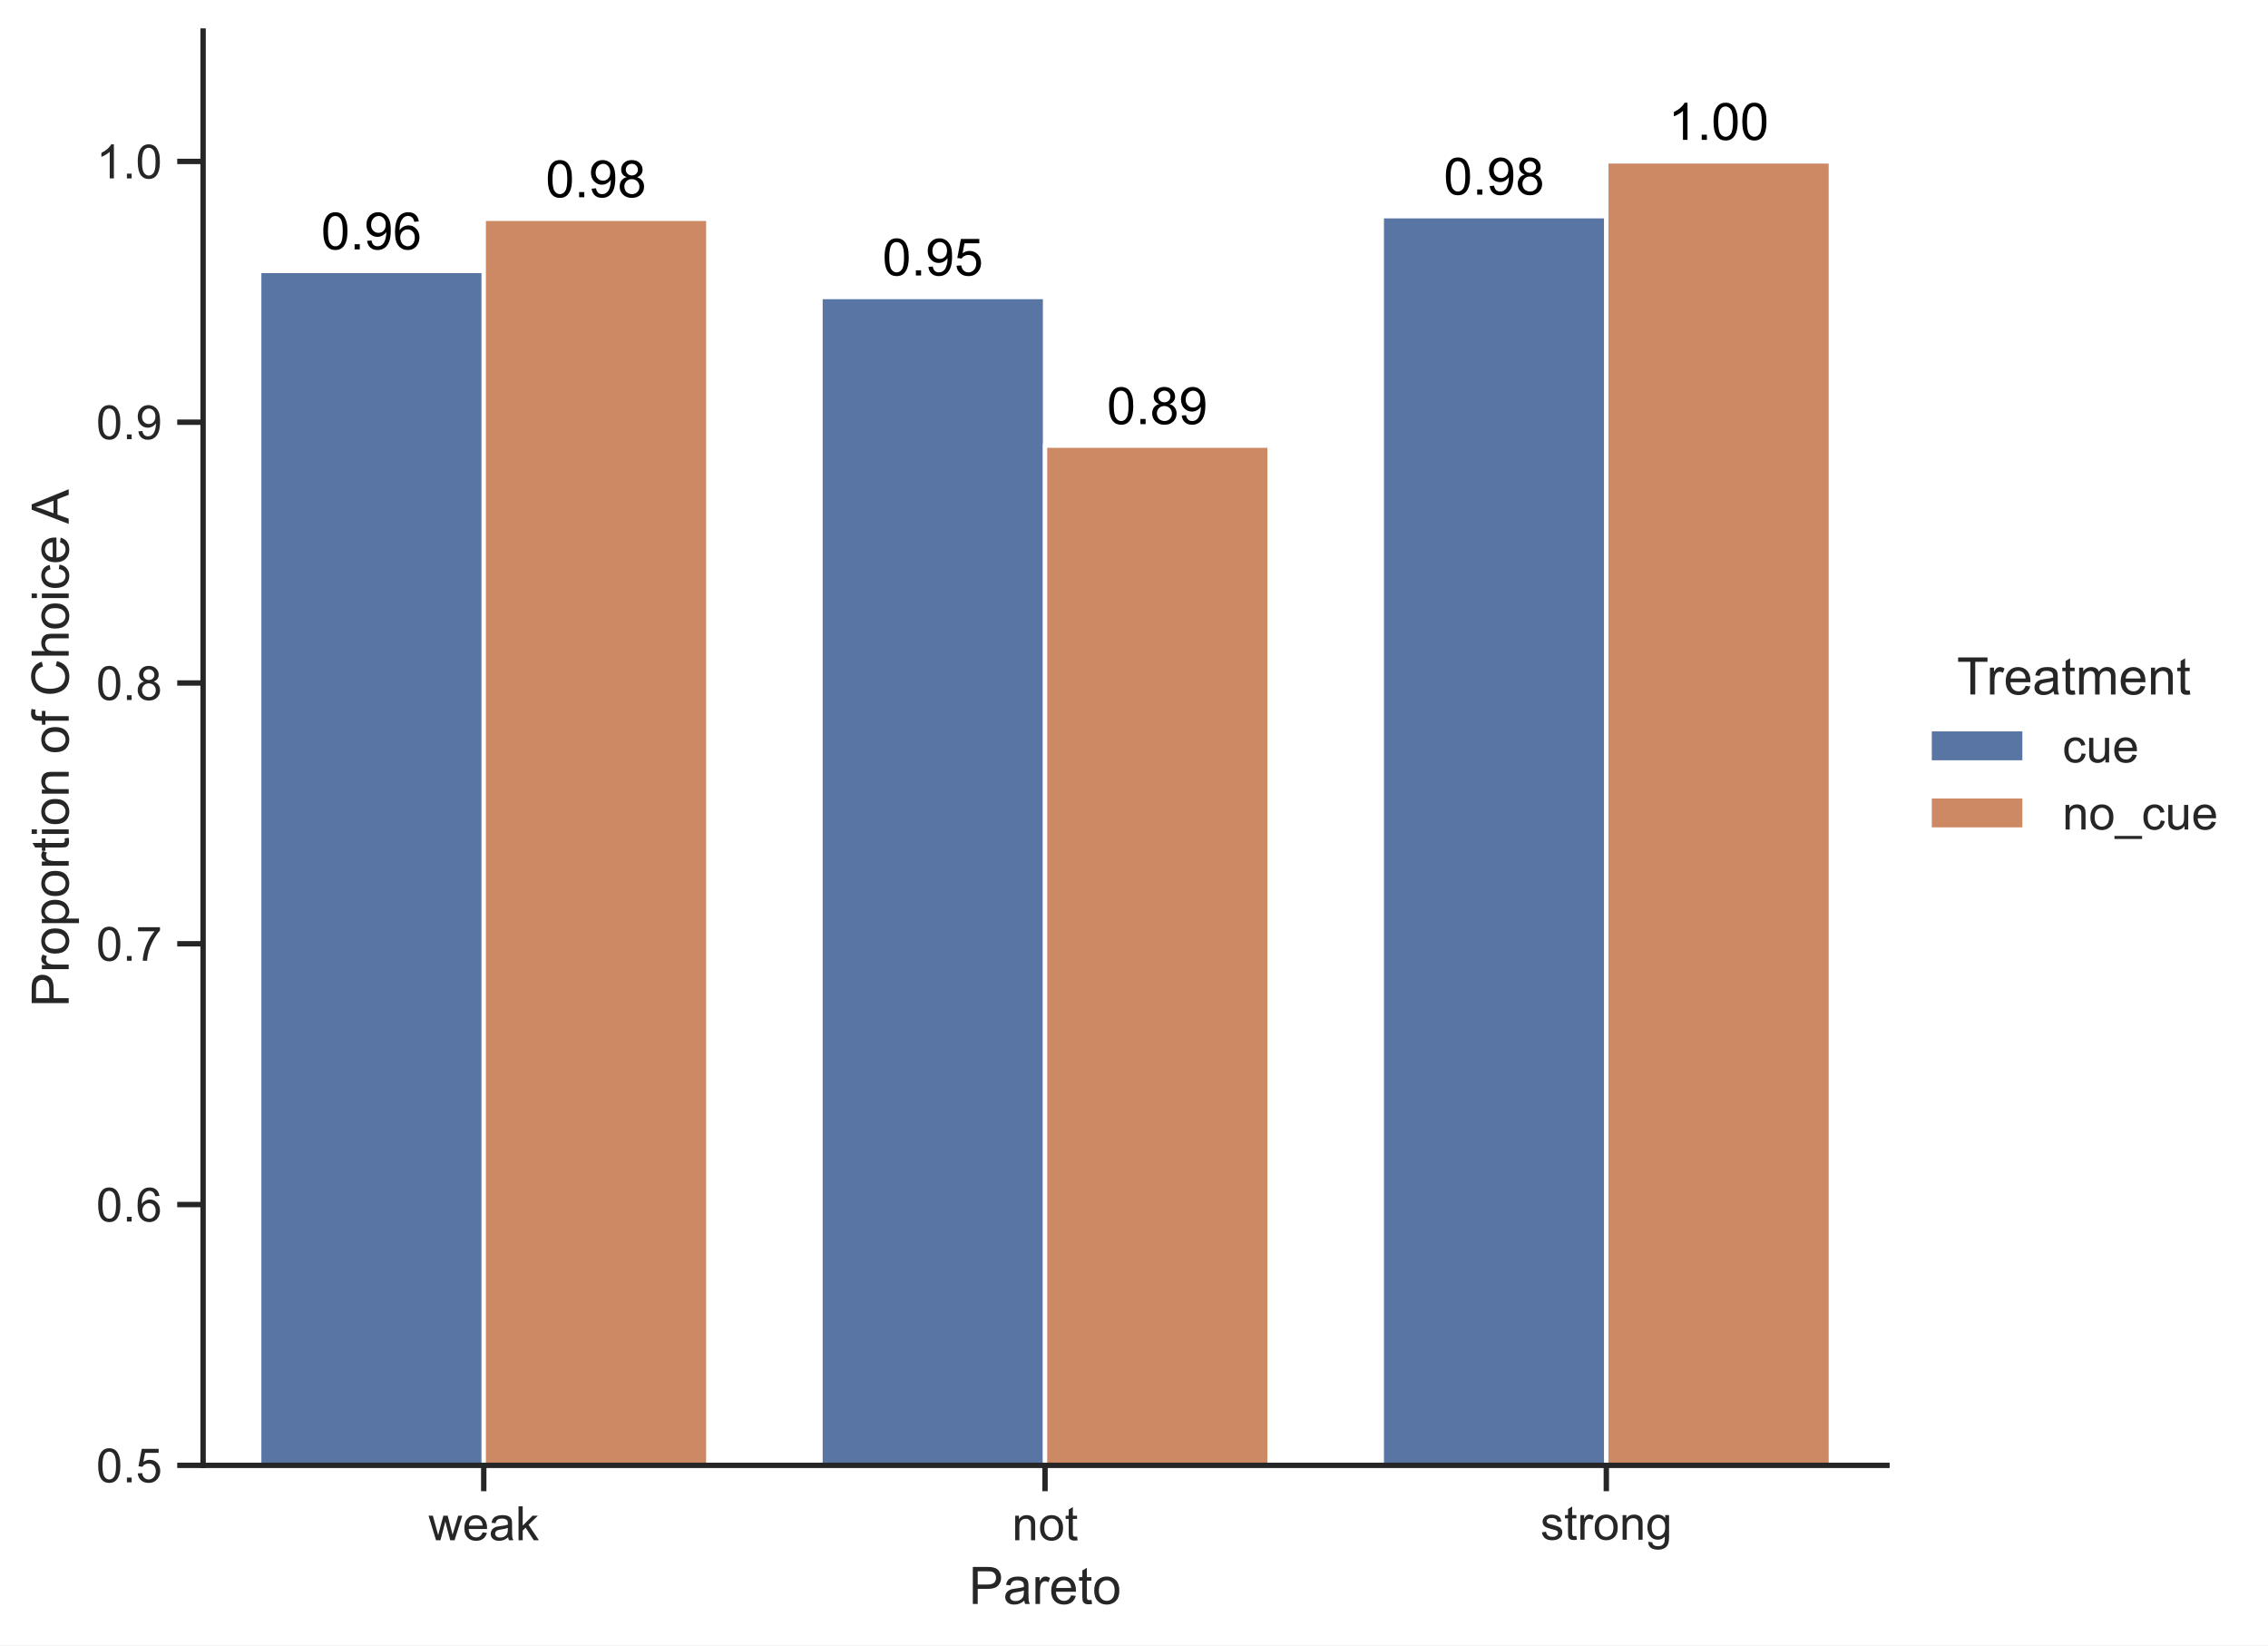
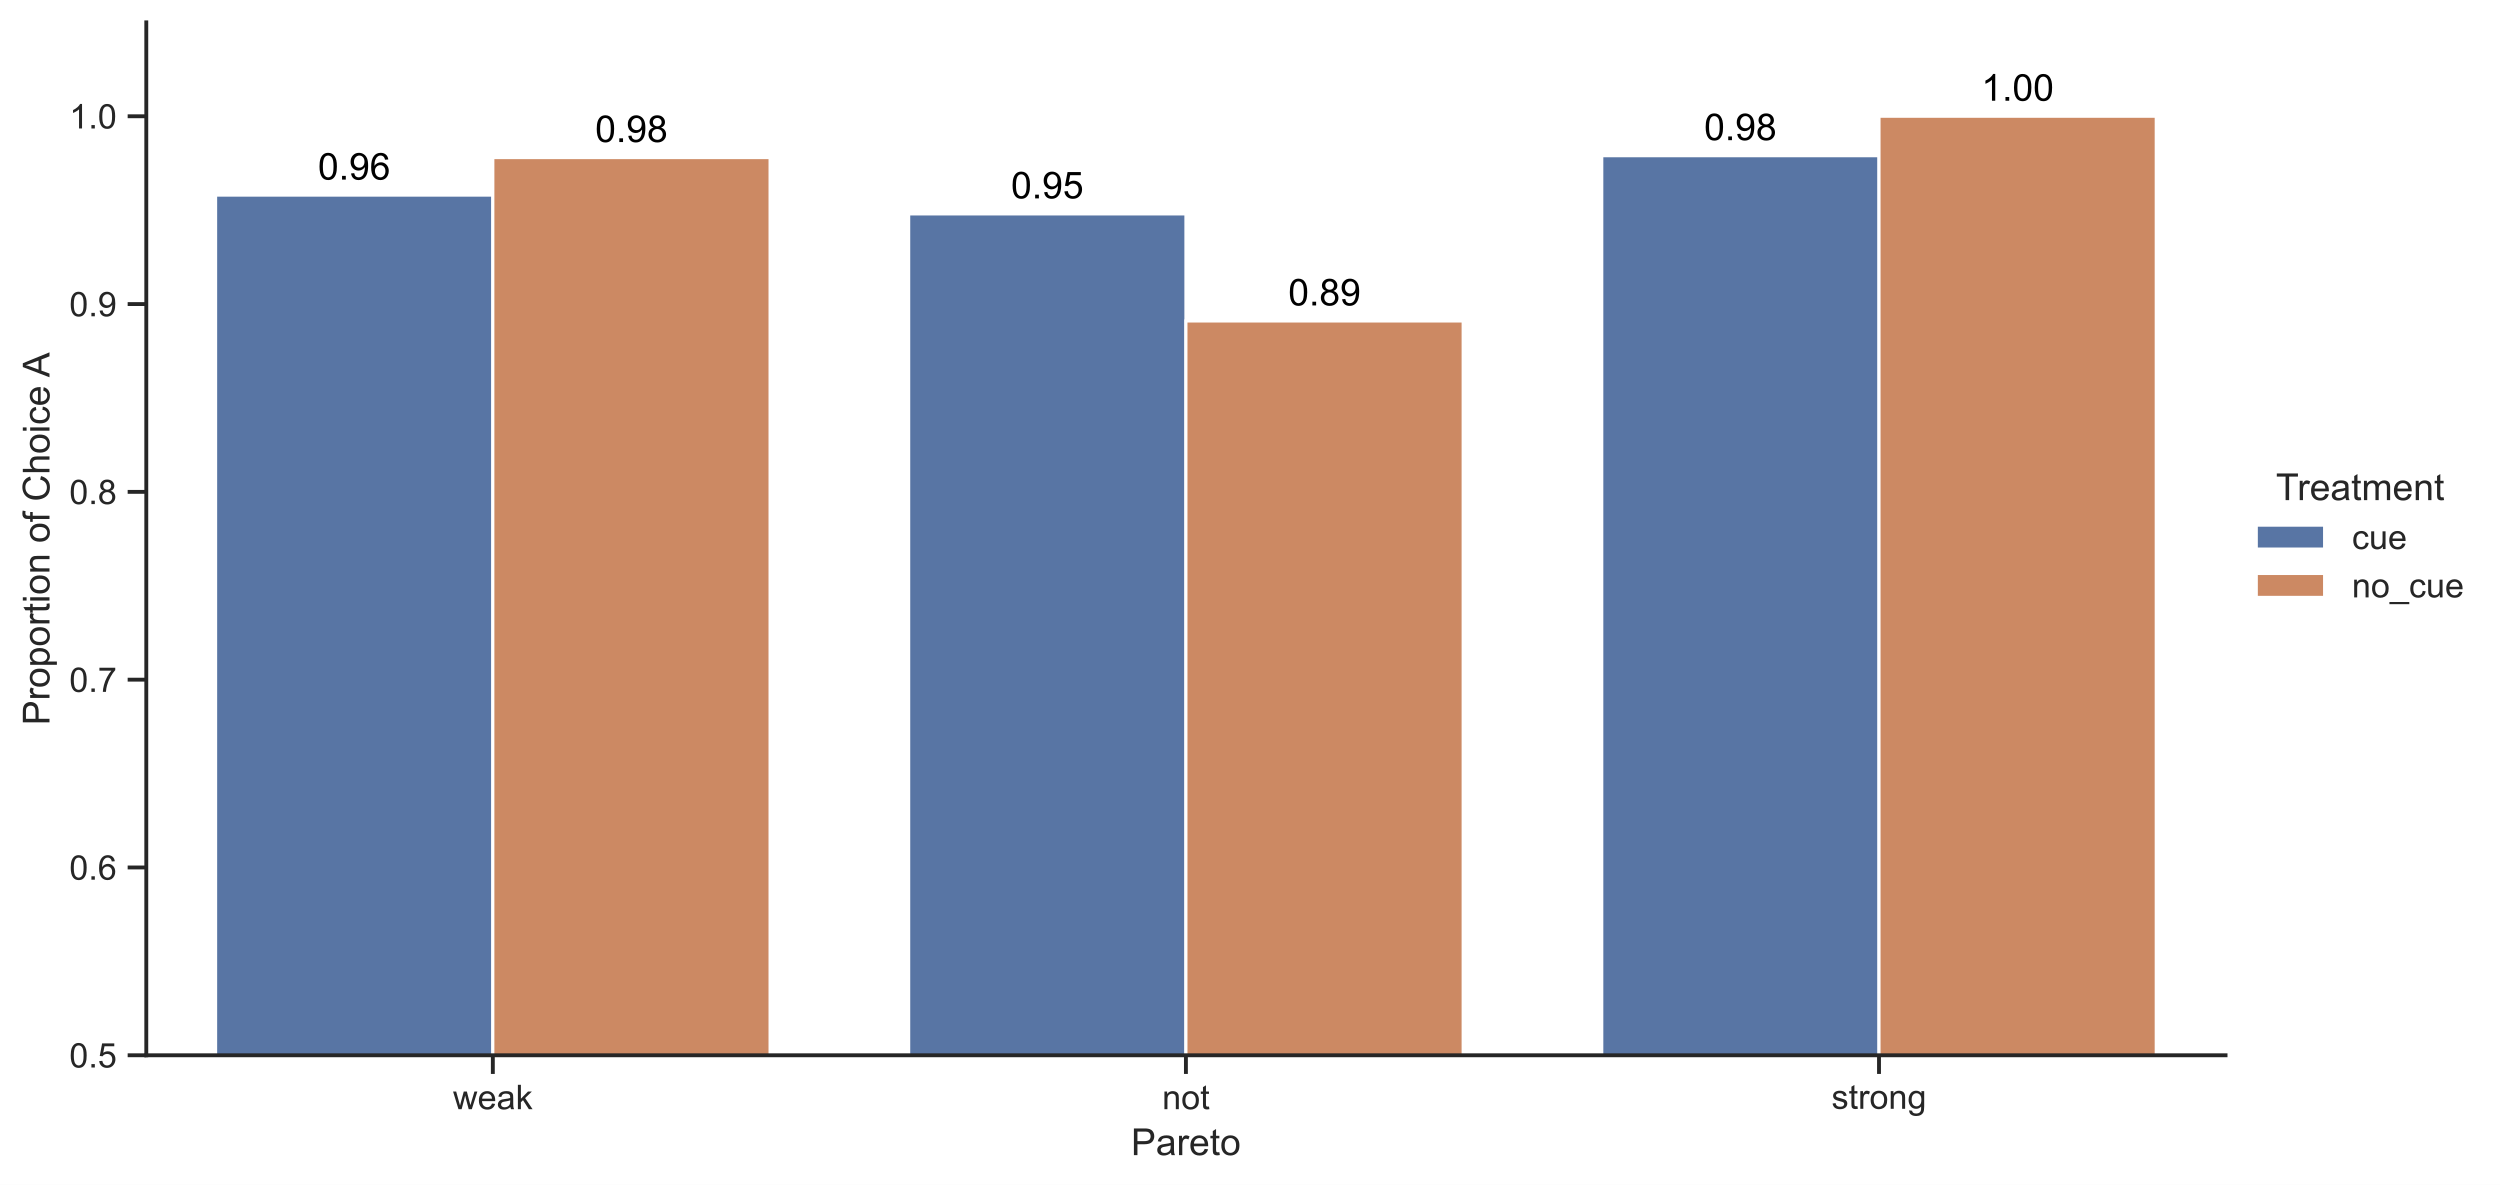
- <svg xmlns="http://www.w3.org/2000/svg" xmlns:xlink="http://www.w3.org/1999/xlink" width="526.096pt" height="381.574pt" viewBox="0 0 526.096 381.574" version="1.1">
+ <svg xmlns="http://www.w3.org/2000/svg" xmlns:xlink="http://www.w3.org/1999/xlink" width="805.096pt" height="381.574pt" viewBox="0 0 805.096 381.574" version="1.1">
  <defs>
    <style type="text/css">*{stroke-linejoin: round; stroke-linecap: butt}</style>
  </defs>
  <g id="figure_1">
    <g id="patch_1">
-       <path d="M 0 381.574  L 526.096 381.574  L 526.096 0  L 0 0  z " style="fill: #ffffff" />
+       <path d="M 0 381.574  L 805.096 381.574  L 805.096 0  L 0 0  z " style="fill: #ffffff" />
    </g>
    <g id="axes_1">
      <g id="patch_2">
-         <path d="M 47.111 339.84  L 437.711 339.84  L 437.711 7.2  L 47.111 7.2  z " style="fill: #ffffff" />
+         <path d="M 47.111 339.84  L 716.711 339.84  L 716.711 7.2  L 47.111 7.2  z " style="fill: #ffffff" />
      </g>
      <g id="matplotlib.axis_1">
        <g id="xtick_1">
          <g id="line2d_1">
            <defs>
-               <path id="m6419633133" d="M 0 0  L 0 6  " style="stroke: #262626; stroke-width: 1.25" />
-             </defs>
-             <g>
-               <use xlink:href="#m6419633133" x="112.211" y="339.84" style="fill: #262626; stroke: #262626; stroke-width: 1.25" />
+               <path id="mfaec4ddefc" d="M 0 0  L 0 6  " style="stroke: #262626; stroke-width: 1.25" />
+             </defs>
+             <g>
+               <use xlink:href="#mfaec4ddefc" x="158.711" y="339.84" style="fill: #262626; stroke: #262626; stroke-width: 1.25" />
            </g>
          </g>
          <g id="text_1">
-             <g style="fill: #262626" transform="translate(99.37156 357.2136) scale(0.11 -0.11)">
+             <g style="fill: #262626" transform="translate(145.8716 357.2136) scale(0.11 -0.11)">
              <defs>
                <path id="ArialMT-77" d="M 1034 0  L 19 3319  L 600 3319  L 1128 1403  L 1325 691  Q 1338 744 1497 1375  L 2025 3319  L 2603 3319  L 3100 1394  L 3266 759  L 3456 1400  L 4025 3319  L 4572 3319  L 3534 0  L 2950 0  L 2422 1988  L 2294 2553  L 1622 0  L 1034 0  z " transform="scale(0.015625)" />
                <path id="ArialMT-65" d="M 2694 1069  L 3275 997  Q 3138 488 2766 206  Q 2394 -75 1816 -75  Q 1088 -75 661 373  Q 234 822 234 1631  Q 234 2469 665 2931  Q 1097 3394 1784 3394  Q 2450 3394 2872 2941  Q 3294 2488 3294 1666  Q 3294 1616 3291 1516  L 816 1516  Q 847 969 1125 678  Q 1403 388 1819 388  Q 2128 388 2347 550  Q 2566 713 2694 1069  z M 847 1978  L 2700 1978  Q 2663 2397 2488 2606  Q 2219 2931 1791 2931  Q 1403 2931 1139 2672  Q 875 2413 847 1978  z " transform="scale(0.015625)" />
                <path id="ArialMT-61" d="M 2588 409  Q 2275 144 1986 34  Q 1697 -75 1366 -75  Q 819 -75 525 192  Q 231 459 231 875  Q 231 1119 342 1320  Q 453 1522 633 1644  Q 813 1766 1038 1828  Q 1203 1872 1538 1913  Q 2219 1994 2541 2106  Q 2544 2222 2544 2253  Q 2544 2597 2384 2738  Q 2169 2928 1744 2928  Q 1347 2928 1158 2789  Q 969 2650 878 2297  L 328 2372  Q 403 2725 575 2942  Q 747 3159 1072 3276  Q 1397 3394 1825 3394  Q 2250 3394 2515 3294  Q 2781 3194 2906 3042  Q 3031 2891 3081 2659  Q 3109 2516 3109 2141  L 3109 1391  Q 3109 606 3145 398  Q 3181 191 3288 0  L 2700 0  Q 2613 175 2588 409  z M 2541 1666  Q 2234 1541 1622 1453  Q 1275 1403 1131 1340  Q 988 1278 909 1158  Q 831 1038 831 891  Q 831 666 1001 516  Q 1172 366 1500 366  Q 1825 366 2078 508  Q 2331 650 2450 897  Q 2541 1088 2541 1459  L 2541 1666  z " transform="scale(0.015625)" />
                <path id="ArialMT-6b" d="M 425 0  L 425 4581  L 988 4581  L 988 1969  L 2319 3319  L 3047 3319  L 1778 2088  L 3175 0  L 2481 0  L 1384 1697  L 988 1316  L 988 0  L 425 0  z " transform="scale(0.015625)" />
              </defs>
              <use xlink:href="#ArialMT-77" />
              <use xlink:href="#ArialMT-65" x="72.217" />
              <use xlink:href="#ArialMT-61" x="127.832" />
              <use xlink:href="#ArialMT-6b" x="183.447" />
            </g>
          </g>
        </g>
        <g id="xtick_2">
          <g id="line2d_2">
            <g>
-               <use xlink:href="#m6419633133" x="242.411" y="339.84" style="fill: #262626; stroke: #262626; stroke-width: 1.25" />
+               <use xlink:href="#mfaec4ddefc" x="381.911" y="339.84" style="fill: #262626; stroke: #262626; stroke-width: 1.25" />
            </g>
          </g>
          <g id="text_2">
-             <g style="fill: #262626" transform="translate(234.7656 357.2136) scale(0.11 -0.11)">
+             <g style="fill: #262626" transform="translate(374.2656 357.2136) scale(0.11 -0.11)">
              <defs>
                <path id="ArialMT-6e" d="M 422 0  L 422 3319  L 928 3319  L 928 2847  Q 1294 3394 1984 3394  Q 2284 3394 2536 3286  Q 2788 3178 2913 3003  Q 3038 2828 3088 2588  Q 3119 2431 3119 2041  L 3119 0  L 2556 0  L 2556 2019  Q 2556 2363 2490 2533  Q 2425 2703 2258 2804  Q 2091 2906 1866 2906  Q 1506 2906 1245 2678  Q 984 2450 984 1813  L 984 0  L 422 0  z " transform="scale(0.015625)" />
                <path id="ArialMT-6f" d="M 213 1659  Q 213 2581 725 3025  Q 1153 3394 1769 3394  Q 2453 3394 2887 2945  Q 3322 2497 3322 1706  Q 3322 1066 3130 698  Q 2938 331 2570 128  Q 2203 -75 1769 -75  Q 1072 -75 642 372  Q 213 819 213 1659  z M 791 1659  Q 791 1022 1069 705  Q 1347 388 1769 388  Q 2188 388 2466 706  Q 2744 1025 2744 1678  Q 2744 2294 2464 2611  Q 2184 2928 1769 2928  Q 1347 2928 1069 2612  Q 791 2297 791 1659  z " transform="scale(0.015625)" />
                <path id="ArialMT-74" d="M 1650 503  L 1731 6  Q 1494 -44 1306 -44  Q 1000 -44 831 53  Q 663 150 594 308  Q 525 466 525 972  L 525 2881  L 113 2881  L 113 3319  L 525 3319  L 525 4141  L 1084 4478  L 1084 3319  L 1650 3319  L 1650 2881  L 1084 2881  L 1084 941  Q 1084 700 1114 631  Q 1144 563 1211 522  Q 1278 481 1403 481  Q 1497 481 1650 503  z " transform="scale(0.015625)" />
              </defs>
              <use xlink:href="#ArialMT-6e" />
              <use xlink:href="#ArialMT-6f" x="55.615" />
              <use xlink:href="#ArialMT-74" x="111.23" />
            </g>
          </g>
        </g>
        <g id="xtick_3">
          <g id="line2d_3">
            <g>
-               <use xlink:href="#m6419633133" x="372.611" y="339.84" style="fill: #262626; stroke: #262626; stroke-width: 1.25" />
+               <use xlink:href="#mfaec4ddefc" x="605.111" y="339.84" style="fill: #262626; stroke: #262626; stroke-width: 1.25" />
            </g>
          </g>
          <g id="text_3">
-             <g style="fill: #262626" transform="translate(357.3258 357.0847) scale(0.11 -0.11)">
+             <g style="fill: #262626" transform="translate(589.8258 357.0847) scale(0.11 -0.11)">
              <defs>
                <path id="ArialMT-73" d="M 197 991  L 753 1078  Q 800 744 1014 566  Q 1228 388 1613 388  Q 2000 388 2187 545  Q 2375 703 2375 916  Q 2375 1106 2209 1216  Q 2094 1291 1634 1406  Q 1016 1563 777 1677  Q 538 1791 414 1992  Q 291 2194 291 2438  Q 291 2659 392 2848  Q 494 3038 669 3163  Q 800 3259 1026 3326  Q 1253 3394 1513 3394  Q 1903 3394 2198 3281  Q 2494 3169 2634 2976  Q 2775 2784 2828 2463  L 2278 2388  Q 2241 2644 2061 2787  Q 1881 2931 1553 2931  Q 1166 2931 1000 2803  Q 834 2675 834 2503  Q 834 2394 903 2306  Q 972 2216 1119 2156  Q 1203 2125 1616 2013  Q 2213 1853 2448 1751  Q 2684 1650 2818 1456  Q 2953 1263 2953 975  Q 2953 694 2789 445  Q 2625 197 2315 61  Q 2006 -75 1616 -75  Q 969 -75 630 194  Q 291 463 197 991  z " transform="scale(0.015625)" />
                <path id="ArialMT-72" d="M 416 0  L 416 3319  L 922 3319  L 922 2816  Q 1116 3169 1280 3281  Q 1444 3394 1641 3394  Q 1925 3394 2219 3213  L 2025 2691  Q 1819 2813 1613 2813  Q 1428 2813 1281 2702  Q 1134 2591 1072 2394  Q 978 2094 978 1738  L 978 0  L 416 0  z " transform="scale(0.015625)" />
                <path id="ArialMT-67" d="M 319 -275  L 866 -356  Q 900 -609 1056 -725  Q 1266 -881 1628 -881  Q 2019 -881 2231 -725  Q 2444 -569 2519 -288  Q 2563 -116 2559 434  Q 2191 0 1641 0  Q 956 0 581 494  Q 206 988 206 1678  Q 206 2153 378 2554  Q 550 2956 876 3175  Q 1203 3394 1644 3394  Q 2231 3394 2613 2919  L 2613 3319  L 3131 3319  L 3131 450  Q 3131 -325 2973 -648  Q 2816 -972 2473 -1159  Q 2131 -1347 1631 -1347  Q 1038 -1347 672 -1080  Q 306 -813 319 -275  z M 784 1719  Q 784 1066 1043 766  Q 1303 466 1694 466  Q 2081 466 2343 764  Q 2606 1063 2606 1700  Q 2606 2309 2336 2618  Q 2066 2928 1684 2928  Q 1309 2928 1046 2623  Q 784 2319 784 1719  z " transform="scale(0.015625)" />
              </defs>
              <use xlink:href="#ArialMT-73" />
              <use xlink:href="#ArialMT-74" x="50" />
              <use xlink:href="#ArialMT-72" x="77.783" />
              <use xlink:href="#ArialMT-6f" x="111.084" />
              <use xlink:href="#ArialMT-6e" x="166.699" />
              <use xlink:href="#ArialMT-67" x="222.314" />
            </g>
          </g>
        </g>
        <g id="text_4">
-           <g style="fill: #262626" transform="translate(224.7341 371.9892) scale(0.12 -0.12)">
+           <g style="fill: #262626" transform="translate(364.2341 371.9892) scale(0.12 -0.12)">
            <defs>
              <path id="ArialMT-50" d="M 494 0  L 494 4581  L 2222 4581  Q 2678 4581 2919 4538  Q 3256 4481 3484 4323  Q 3713 4166 3852 3881  Q 3991 3597 3991 3256  Q 3991 2672 3619 2267  Q 3247 1863 2275 1863  L 1100 1863  L 1100 0  L 494 0  z M 1100 2403  L 2284 2403  Q 2872 2403 3119 2622  Q 3366 2841 3366 3238  Q 3366 3525 3220 3729  Q 3075 3934 2838 4000  Q 2684 4041 2272 4041  L 1100 4041  L 1100 2403  z " transform="scale(0.015625)" />
            </defs>
            <use xlink:href="#ArialMT-50" />
            <use xlink:href="#ArialMT-61" x="66.699" />
            <use xlink:href="#ArialMT-72" x="122.314" />
            <use xlink:href="#ArialMT-65" x="155.615" />
            <use xlink:href="#ArialMT-74" x="211.23" />
            <use xlink:href="#ArialMT-6f" x="239.014" />
          </g>
        </g>
      </g>
      <g id="matplotlib.axis_2">
        <g id="ytick_1">
          <g id="line2d_4">
            <defs>
-               <path id="m1173fd0717" d="M 0 0  L -6 0  " style="stroke: #262626; stroke-width: 1.25" />
-             </defs>
-             <g>
-               <use xlink:href="#m1173fd0717" x="47.111" y="339.84" style="fill: #262626; stroke: #262626; stroke-width: 1.25" />
+               <path id="ma290498562" d="M 0 0  L -6 0  " style="stroke: #262626; stroke-width: 1.25" />
+             </defs>
+             <g>
+               <use xlink:href="#ma290498562" x="47.111" y="339.84" style="fill: #262626; stroke: #262626; stroke-width: 1.25" />
            </g>
          </g>
          <g id="text_5">
            <g style="fill: #262626" transform="translate(22.32062 343.7768) scale(0.11 -0.11)">
              <defs>
                <path id="ArialMT-30" d="M 266 2259  Q 266 3072 433 3567  Q 600 4063 929 4331  Q 1259 4600 1759 4600  Q 2128 4600 2406 4451  Q 2684 4303 2865 4023  Q 3047 3744 3150 3342  Q 3253 2941 3253 2259  Q 3253 1453 3087 958  Q 2922 463 2592 192  Q 2263 -78 1759 -78  Q 1097 -78 719 397  Q 266 969 266 2259  z M 844 2259  Q 844 1131 1108 757  Q 1372 384 1759 384  Q 2147 384 2411 759  Q 2675 1134 2675 2259  Q 2675 3391 2411 3762  Q 2147 4134 1753 4134  Q 1366 4134 1134 3806  Q 844 3388 844 2259  z " transform="scale(0.015625)" />
                <path id="ArialMT-2e" d="M 581 0  L 581 641  L 1222 641  L 1222 0  L 581 0  z " transform="scale(0.015625)" />
                <path id="ArialMT-35" d="M 266 1200  L 856 1250  Q 922 819 1161 601  Q 1400 384 1738 384  Q 2144 384 2425 690  Q 2706 997 2706 1503  Q 2706 1984 2436 2262  Q 2166 2541 1728 2541  Q 1456 2541 1237 2417  Q 1019 2294 894 2097  L 366 2166  L 809 4519  L 3088 4519  L 3088 3981  L 1259 3981  L 1013 2750  Q 1425 3038 1878 3038  Q 2478 3038 2890 2622  Q 3303 2206 3303 1553  Q 3303 931 2941 478  Q 2500 -78 1738 -78  Q 1113 -78 717 272  Q 322 622 266 1200  z " transform="scale(0.015625)" />
              </defs>
              <use xlink:href="#ArialMT-30" />
              <use xlink:href="#ArialMT-2e" x="55.615" />
              <use xlink:href="#ArialMT-35" x="83.398" />
            </g>
          </g>
        </g>
        <g id="ytick_2">
          <g id="line2d_5">
            <g>
-               <use xlink:href="#m1173fd0717" x="47.111" y="279.36" style="fill: #262626; stroke: #262626; stroke-width: 1.25" />
+               <use xlink:href="#ma290498562" x="47.111" y="279.36" style="fill: #262626; stroke: #262626; stroke-width: 1.25" />
            </g>
          </g>
          <g id="text_6">
            <g style="fill: #262626" transform="translate(22.32062 283.2968) scale(0.11 -0.11)">
              <defs>
                <path id="ArialMT-36" d="M 3184 3459  L 2625 3416  Q 2550 3747 2413 3897  Q 2184 4138 1850 4138  Q 1581 4138 1378 3988  Q 1113 3794 959 3422  Q 806 3050 800 2363  Q 1003 2672 1297 2822  Q 1591 2972 1913 2972  Q 2475 2972 2870 2558  Q 3266 2144 3266 1488  Q 3266 1056 3080 686  Q 2894 316 2569 119  Q 2244 -78 1831 -78  Q 1128 -78 684 439  Q 241 956 241 2144  Q 241 3472 731 4075  Q 1159 4600 1884 4600  Q 2425 4600 2770 4297  Q 3116 3994 3184 3459  z M 888 1484  Q 888 1194 1011 928  Q 1134 663 1356 523  Q 1578 384 1822 384  Q 2178 384 2434 671  Q 2691 959 2691 1453  Q 2691 1928 2437 2201  Q 2184 2475 1800 2475  Q 1419 2475 1153 2201  Q 888 1928 888 1484  z " transform="scale(0.015625)" />
              </defs>
              <use xlink:href="#ArialMT-30" />
              <use xlink:href="#ArialMT-2e" x="55.615" />
              <use xlink:href="#ArialMT-36" x="83.398" />
            </g>
          </g>
        </g>
        <g id="ytick_3">
          <g id="line2d_6">
            <g>
-               <use xlink:href="#m1173fd0717" x="47.111" y="218.88" style="fill: #262626; stroke: #262626; stroke-width: 1.25" />
+               <use xlink:href="#ma290498562" x="47.111" y="218.88" style="fill: #262626; stroke: #262626; stroke-width: 1.25" />
            </g>
          </g>
          <g id="text_7">
            <g style="fill: #262626" transform="translate(22.32062 222.8168) scale(0.11 -0.11)">
              <defs>
                <path id="ArialMT-37" d="M 303 3981  L 303 4522  L 3269 4522  L 3269 4084  Q 2831 3619 2401 2847  Q 1972 2075 1738 1259  Q 1569 684 1522 0  L 944 0  Q 953 541 1156 1306  Q 1359 2072 1739 2783  Q 2119 3494 2547 3981  L 303 3981  z " transform="scale(0.015625)" />
              </defs>
              <use xlink:href="#ArialMT-30" />
              <use xlink:href="#ArialMT-2e" x="55.615" />
              <use xlink:href="#ArialMT-37" x="83.398" />
            </g>
          </g>
        </g>
        <g id="ytick_4">
          <g id="line2d_7">
            <g>
-               <use xlink:href="#m1173fd0717" x="47.111" y="158.4" style="fill: #262626; stroke: #262626; stroke-width: 1.25" />
+               <use xlink:href="#ma290498562" x="47.111" y="158.4" style="fill: #262626; stroke: #262626; stroke-width: 1.25" />
            </g>
          </g>
          <g id="text_8">
            <g style="fill: #262626" transform="translate(22.32062 162.3368) scale(0.11 -0.11)">
              <defs>
                <path id="ArialMT-38" d="M 1131 2484  Q 781 2613 612 2850  Q 444 3088 444 3419  Q 444 3919 803 4259  Q 1163 4600 1759 4600  Q 2359 4600 2725 4251  Q 3091 3903 3091 3403  Q 3091 3084 2923 2848  Q 2756 2613 2416 2484  Q 2838 2347 3058 2040  Q 3278 1734 3278 1309  Q 3278 722 2862 322  Q 2447 -78 1769 -78  Q 1091 -78 675 323  Q 259 725 259 1325  Q 259 1772 486 2073  Q 713 2375 1131 2484  z M 1019 3438  Q 1019 3113 1228 2906  Q 1438 2700 1772 2700  Q 2097 2700 2305 2904  Q 2513 3109 2513 3406  Q 2513 3716 2298 3927  Q 2084 4138 1766 4138  Q 1444 4138 1231 3931  Q 1019 3725 1019 3438  z M 838 1322  Q 838 1081 952 856  Q 1066 631 1291 507  Q 1516 384 1775 384  Q 2178 384 2440 643  Q 2703 903 2703 1303  Q 2703 1709 2433 1975  Q 2163 2241 1756 2241  Q 1359 2241 1098 1978  Q 838 1716 838 1322  z " transform="scale(0.015625)" />
              </defs>
              <use xlink:href="#ArialMT-30" />
              <use xlink:href="#ArialMT-2e" x="55.615" />
              <use xlink:href="#ArialMT-38" x="83.398" />
            </g>
          </g>
        </g>
        <g id="ytick_5">
          <g id="line2d_8">
            <g>
-               <use xlink:href="#m1173fd0717" x="47.111" y="97.92" style="fill: #262626; stroke: #262626; stroke-width: 1.25" />
+               <use xlink:href="#ma290498562" x="47.111" y="97.92" style="fill: #262626; stroke: #262626; stroke-width: 1.25" />
            </g>
          </g>
          <g id="text_9">
            <g style="fill: #262626" transform="translate(22.32062 101.8568) scale(0.11 -0.11)">
              <defs>
                <path id="ArialMT-39" d="M 350 1059  L 891 1109  Q 959 728 1153 556  Q 1347 384 1650 384  Q 1909 384 2104 503  Q 2300 622 2425 820  Q 2550 1019 2634 1356  Q 2719 1694 2719 2044  Q 2719 2081 2716 2156  Q 2547 1888 2255 1720  Q 1963 1553 1622 1553  Q 1053 1553 659 1965  Q 266 2378 266 3053  Q 266 3750 677 4175  Q 1088 4600 1706 4600  Q 2153 4600 2523 4359  Q 2894 4119 3086 3673  Q 3278 3228 3278 2384  Q 3278 1506 3087 986  Q 2897 466 2520 194  Q 2144 -78 1638 -78  Q 1100 -78 759 220  Q 419 519 350 1059  z M 2653 3081  Q 2653 3566 2395 3850  Q 2138 4134 1775 4134  Q 1400 4134 1122 3828  Q 844 3522 844 3034  Q 844 2597 1108 2323  Q 1372 2050 1759 2050  Q 2150 2050 2401 2323  Q 2653 2597 2653 3081  z " transform="scale(0.015625)" />
              </defs>
              <use xlink:href="#ArialMT-30" />
              <use xlink:href="#ArialMT-2e" x="55.615" />
              <use xlink:href="#ArialMT-39" x="83.398" />
            </g>
          </g>
        </g>
        <g id="ytick_6">
          <g id="line2d_9">
            <g>
-               <use xlink:href="#m1173fd0717" x="47.111" y="37.44" style="fill: #262626; stroke: #262626; stroke-width: 1.25" />
+               <use xlink:href="#ma290498562" x="47.111" y="37.44" style="fill: #262626; stroke: #262626; stroke-width: 1.25" />
            </g>
          </g>
          <g id="text_10">
            <g style="fill: #262626" transform="translate(22.32062 41.3768) scale(0.11 -0.11)">
              <defs>
                <path id="ArialMT-31" d="M 2384 0  L 1822 0  L 1822 3584  Q 1619 3391 1289 3197  Q 959 3003 697 2906  L 697 3450  Q 1169 3672 1522 3987  Q 1875 4303 2022 4600  L 2384 4600  L 2384 0  z " transform="scale(0.015625)" />
              </defs>
              <use xlink:href="#ArialMT-31" />
              <use xlink:href="#ArialMT-2e" x="55.615" />
              <use xlink:href="#ArialMT-30" x="83.398" />
            </g>
          </g>
        </g>
        <g id="text_11">
          <g style="fill: #262626" transform="translate(15.93562 233.5528) rotate(-90) scale(0.12 -0.12)">
            <defs>
              <path id="ArialMT-70" d="M 422 -1272  L 422 3319  L 934 3319  L 934 2888  Q 1116 3141 1344 3267  Q 1572 3394 1897 3394  Q 2322 3394 2647 3175  Q 2972 2956 3137 2557  Q 3303 2159 3303 1684  Q 3303 1175 3120 767  Q 2938 359 2589 142  Q 2241 -75 1856 -75  Q 1575 -75 1351 44  Q 1128 163 984 344  L 984 -1272  L 422 -1272  z M 931 1641  Q 931 1000 1190 694  Q 1450 388 1819 388  Q 2194 388 2461 705  Q 2728 1022 2728 1688  Q 2728 2322 2467 2637  Q 2206 2953 1844 2953  Q 1484 2953 1207 2617  Q 931 2281 931 1641  z " transform="scale(0.015625)" />
              <path id="ArialMT-69" d="M 425 3934  L 425 4581  L 988 4581  L 988 3934  L 425 3934  z M 425 0  L 425 3319  L 988 3319  L 988 0  L 425 0  z " transform="scale(0.015625)" />
              <path id="ArialMT-20" transform="scale(0.015625)" />
              <path id="ArialMT-66" d="M 556 0  L 556 2881  L 59 2881  L 59 3319  L 556 3319  L 556 3672  Q 556 4006 616 4169  Q 697 4388 901 4523  Q 1106 4659 1475 4659  Q 1713 4659 2000 4603  L 1916 4113  Q 1741 4144 1584 4144  Q 1328 4144 1222 4034  Q 1116 3925 1116 3625  L 1116 3319  L 1763 3319  L 1763 2881  L 1116 2881  L 1116 0  L 556 0  z " transform="scale(0.015625)" />
              <path id="ArialMT-43" d="M 3763 1606  L 4369 1453  Q 4178 706 3683 314  Q 3188 -78 2472 -78  Q 1731 -78 1267 223  Q 803 525 561 1097  Q 319 1669 319 2325  Q 319 3041 592 3573  Q 866 4106 1370 4382  Q 1875 4659 2481 4659  Q 3169 4659 3637 4309  Q 4106 3959 4291 3325  L 3694 3184  Q 3534 3684 3231 3912  Q 2928 4141 2469 4141  Q 1941 4141 1586 3887  Q 1231 3634 1087 3207  Q 944 2781 944 2328  Q 944 1744 1114 1308  Q 1284 872 1643 656  Q 2003 441 2422 441  Q 2931 441 3284 734  Q 3638 1028 3763 1606  z " transform="scale(0.015625)" />
              <path id="ArialMT-68" d="M 422 0  L 422 4581  L 984 4581  L 984 2938  Q 1378 3394 1978 3394  Q 2347 3394 2619 3248  Q 2891 3103 3008 2847  Q 3125 2591 3125 2103  L 3125 0  L 2563 0  L 2563 2103  Q 2563 2525 2380 2717  Q 2197 2909 1863 2909  Q 1613 2909 1392 2779  Q 1172 2650 1078 2428  Q 984 2206 984 1816  L 984 0  L 422 0  z " transform="scale(0.015625)" />
              <path id="ArialMT-63" d="M 2588 1216  L 3141 1144  Q 3050 572 2676 248  Q 2303 -75 1759 -75  Q 1078 -75 664 370  Q 250 816 250 1647  Q 250 2184 428 2587  Q 606 2991 970 3192  Q 1334 3394 1763 3394  Q 2303 3394 2647 3120  Q 2991 2847 3088 2344  L 2541 2259  Q 2463 2594 2264 2762  Q 2066 2931 1784 2931  Q 1359 2931 1093 2626  Q 828 2322 828 1663  Q 828 994 1084 691  Q 1341 388 1753 388  Q 2084 388 2306 591  Q 2528 794 2588 1216  z " transform="scale(0.015625)" />
              <path id="ArialMT-41" d="M -9 0  L 1750 4581  L 2403 4581  L 4278 0  L 3588 0  L 3053 1388  L 1138 1388  L 634 0  L -9 0  z M 1313 1881  L 2866 1881  L 2388 3150  Q 2169 3728 2063 4100  Q 1975 3659 1816 3225  L 1313 1881  z " transform="scale(0.015625)" />
            </defs>
            <use xlink:href="#ArialMT-50" />
            <use xlink:href="#ArialMT-72" x="66.699" />
            <use xlink:href="#ArialMT-6f" x="100" />
            <use xlink:href="#ArialMT-70" x="155.615" />
            <use xlink:href="#ArialMT-6f" x="211.23" />
            <use xlink:href="#ArialMT-72" x="266.846" />
            <use xlink:href="#ArialMT-74" x="300.146" />
            <use xlink:href="#ArialMT-69" x="327.93" />
            <use xlink:href="#ArialMT-6f" x="350.146" />
            <use xlink:href="#ArialMT-6e" x="405.762" />
            <use xlink:href="#ArialMT-20" x="461.377" />
            <use xlink:href="#ArialMT-6f" x="489.16" />
            <use xlink:href="#ArialMT-66" x="544.775" />
            <use xlink:href="#ArialMT-20" x="572.559" />
            <use xlink:href="#ArialMT-43" x="600.342" />
            <use xlink:href="#ArialMT-68" x="672.559" />
            <use xlink:href="#ArialMT-6f" x="728.174" />
            <use xlink:href="#ArialMT-69" x="783.789" />
            <use xlink:href="#ArialMT-63" x="806.006" />
            <use xlink:href="#ArialMT-65" x="856.006" />
            <use xlink:href="#ArialMT-20" x="911.621" />
            <use xlink:href="#ArialMT-41" x="933.904" />
          </g>
        </g>
      </g>
      <g id="patch_3">
-         <path d="M 60.131 642.24  L 112.211 642.24  L 112.211 62.842  L 60.131 62.842  z " clip-path="url(#p5f2f7f16f7)" style="fill: #5875a4; stroke: #ffffff; stroke-linejoin: miter" />
+         <path d="M 69.431 642.24  L 158.711 642.24  L 158.711 62.842  L 69.431 62.842  z " clip-path="url(#p7705de0287)" style="fill: #5875a4; stroke: #ffffff; stroke-linejoin: miter" />
      </g>
      <g id="patch_4">
-         <path d="M 190.331 642.24  L 242.411 642.24  L 242.411 68.89  L 190.331 68.89  z " clip-path="url(#p5f2f7f16f7)" style="fill: #5875a4; stroke: #ffffff; stroke-linejoin: miter" />
+         <path d="M 292.631 642.24  L 381.911 642.24  L 381.911 68.89  L 292.631 68.89  z " clip-path="url(#p7705de0287)" style="fill: #5875a4; stroke: #ffffff; stroke-linejoin: miter" />
      </g>
      <g id="patch_5">
-         <path d="M 320.531 642.24  L 372.611 642.24  L 372.611 50.141  L 320.531 50.141  z " clip-path="url(#p5f2f7f16f7)" style="fill: #5875a4; stroke: #ffffff; stroke-linejoin: miter" />
+         <path d="M 515.831 642.24  L 605.111 642.24  L 605.111 50.141  L 515.831 50.141  z " clip-path="url(#p7705de0287)" style="fill: #5875a4; stroke: #ffffff; stroke-linejoin: miter" />
      </g>
      <g id="patch_6">
-         <path d="M 112.211 642.24  L 164.291 642.24  L 164.291 50.746  L 112.211 50.746  z " clip-path="url(#p5f2f7f16f7)" style="fill: #cc8963; stroke: #ffffff; stroke-linejoin: miter" />
+         <path d="M 158.711 642.24  L 247.991 642.24  L 247.991 50.746  L 158.711 50.746  z " clip-path="url(#p7705de0287)" style="fill: #cc8963; stroke: #ffffff; stroke-linejoin: miter" />
      </g>
      <g id="patch_7">
-         <path d="M 242.411 642.24  L 294.491 642.24  L 294.491 103.363  L 242.411 103.363  z " clip-path="url(#p5f2f7f16f7)" style="fill: #cc8963; stroke: #ffffff; stroke-linejoin: miter" />
+         <path d="M 381.911 642.24  L 471.191 642.24  L 471.191 103.363  L 381.911 103.363  z " clip-path="url(#p7705de0287)" style="fill: #cc8963; stroke: #ffffff; stroke-linejoin: miter" />
      </g>
      <g id="patch_8">
-         <path d="M 372.611 642.24  L 424.691 642.24  L 424.691 37.44  L 372.611 37.44  z " clip-path="url(#p5f2f7f16f7)" style="fill: #cc8963; stroke: #ffffff; stroke-linejoin: miter" />
+         <path d="M 605.111 642.24  L 694.391 642.24  L 694.391 37.44  L 605.111 37.44  z " clip-path="url(#p7705de0287)" style="fill: #cc8963; stroke: #ffffff; stroke-linejoin: miter" />
      </g>
      <g id="line2d_10">
-         <path clip-path="url(#p5f2f7f16f7)" style="fill: none; stroke: #424242; stroke-width: 2.7; stroke-linecap: round" />
+         <path clip-path="url(#p7705de0287)" style="fill: none; stroke: #424242; stroke-width: 2.7; stroke-linecap: round" />
      </g>
      <g id="line2d_11">
-         <path clip-path="url(#p5f2f7f16f7)" style="fill: none; stroke: #424242; stroke-width: 2.7; stroke-linecap: round" />
+         <path clip-path="url(#p7705de0287)" style="fill: none; stroke: #424242; stroke-width: 2.7; stroke-linecap: round" />
      </g>
      <g id="line2d_12">
-         <path clip-path="url(#p5f2f7f16f7)" style="fill: none; stroke: #424242; stroke-width: 2.7; stroke-linecap: round" />
+         <path clip-path="url(#p7705de0287)" style="fill: none; stroke: #424242; stroke-width: 2.7; stroke-linecap: round" />
      </g>
      <g id="line2d_13">
-         <path clip-path="url(#p5f2f7f16f7)" style="fill: none; stroke: #424242; stroke-width: 2.7; stroke-linecap: round" />
+         <path clip-path="url(#p7705de0287)" style="fill: none; stroke: #424242; stroke-width: 2.7; stroke-linecap: round" />
      </g>
      <g id="line2d_14">
-         <path clip-path="url(#p5f2f7f16f7)" style="fill: none; stroke: #424242; stroke-width: 2.7; stroke-linecap: round" />
+         <path clip-path="url(#p7705de0287)" style="fill: none; stroke: #424242; stroke-width: 2.7; stroke-linecap: round" />
      </g>
      <g id="line2d_15">
-         <path clip-path="url(#p5f2f7f16f7)" style="fill: none; stroke: #424242; stroke-width: 2.7; stroke-linecap: round" />
+         <path clip-path="url(#p7705de0287)" style="fill: none; stroke: #424242; stroke-width: 2.7; stroke-linecap: round" />
      </g>
      <g id="patch_9">
        <path d="M 47.111 339.84  L 47.111 7.2  " style="fill: none; stroke: #262626; stroke-width: 1.25; stroke-linejoin: miter; stroke-linecap: square" />
      </g>
      <g id="patch_10">
-         <path d="M 47.111 339.84  L 437.711 339.84  " style="fill: none; stroke: #262626; stroke-width: 1.25; stroke-linejoin: miter; stroke-linecap: square" />
+         <path d="M 47.111 339.84  L 716.711 339.84  " style="fill: none; stroke: #262626; stroke-width: 1.25; stroke-linejoin: miter; stroke-linecap: square" />
      </g>
      <g id="text_12">
-         <g transform="translate(74.49406 57.8416) scale(0.12 -0.12)">
+         <g transform="translate(102.3941 57.8416) scale(0.12 -0.12)">
          <use xlink:href="#ArialMT-30" />
          <use xlink:href="#ArialMT-2e" x="55.615" />
          <use xlink:href="#ArialMT-39" x="83.398" />
          <use xlink:href="#ArialMT-36" x="139.014" />
        </g>
      </g>
      <g id="text_13">
-         <g transform="translate(204.6941 63.8896) scale(0.12 -0.12)">
+         <g transform="translate(325.5941 63.8896) scale(0.12 -0.12)">
          <use xlink:href="#ArialMT-30" />
          <use xlink:href="#ArialMT-2e" x="55.615" />
          <use xlink:href="#ArialMT-39" x="83.398" />
          <use xlink:href="#ArialMT-35" x="139.014" />
        </g>
      </g>
      <g id="text_14">
-         <g transform="translate(334.8941 45.1408) scale(0.12 -0.12)">
+         <g transform="translate(548.7941 45.1408) scale(0.12 -0.12)">
          <use xlink:href="#ArialMT-30" />
          <use xlink:href="#ArialMT-2e" x="55.615" />
          <use xlink:href="#ArialMT-39" x="83.398" />
          <use xlink:href="#ArialMT-38" x="139.014" />
        </g>
      </g>
      <g id="text_15">
-         <g transform="translate(126.5741 45.7456) scale(0.12 -0.12)">
+         <g transform="translate(191.6741 45.7456) scale(0.12 -0.12)">
          <use xlink:href="#ArialMT-30" />
          <use xlink:href="#ArialMT-2e" x="55.615" />
          <use xlink:href="#ArialMT-39" x="83.398" />
          <use xlink:href="#ArialMT-38" x="139.014" />
        </g>
      </g>
      <g id="text_16">
-         <g transform="translate(256.7741 98.3632) scale(0.12 -0.12)">
+         <g transform="translate(414.8741 98.3632) scale(0.12 -0.12)">
          <use xlink:href="#ArialMT-30" />
          <use xlink:href="#ArialMT-2e" x="55.615" />
          <use xlink:href="#ArialMT-38" x="83.398" />
          <use xlink:href="#ArialMT-39" x="139.014" />
        </g>
      </g>
      <g id="text_17">
-         <g transform="translate(386.9741 32.44) scale(0.12 -0.12)">
+         <g transform="translate(638.0741 32.44) scale(0.12 -0.12)">
          <use xlink:href="#ArialMT-31" />
          <use xlink:href="#ArialMT-2e" x="55.615" />
          <use xlink:href="#ArialMT-30" x="83.398" />
          <use xlink:href="#ArialMT-30" x="139.014" />
        </g>
      </g>
      <g id="legend_1">
        <g id="text_18">
-           <g style="fill: #262626" transform="translate(453.9379 161.0623) scale(0.12 -0.12)">
+           <g style="fill: #262626" transform="translate(732.9379 161.0623) scale(0.12 -0.12)">
            <defs>
              <path id="ArialMT-54" d="M 1659 0  L 1659 4041  L 150 4041  L 150 4581  L 3781 4581  L 3781 4041  L 2266 4041  L 2266 0  L 1659 0  z " transform="scale(0.015625)" />
              <path id="ArialMT-6d" d="M 422 0  L 422 3319  L 925 3319  L 925 2853  Q 1081 3097 1340 3245  Q 1600 3394 1931 3394  Q 2300 3394 2536 3241  Q 2772 3088 2869 2813  Q 3263 3394 3894 3394  Q 4388 3394 4653 3120  Q 4919 2847 4919 2278  L 4919 0  L 4359 0  L 4359 2091  Q 4359 2428 4304 2576  Q 4250 2725 4106 2815  Q 3963 2906 3769 2906  Q 3419 2906 3187 2673  Q 2956 2441 2956 1928  L 2956 0  L 2394 0  L 2394 2156  Q 2394 2531 2256 2718  Q 2119 2906 1806 2906  Q 1569 2906 1367 2781  Q 1166 2656 1075 2415  Q 984 2175 984 1722  L 984 0  L 422 0  z " transform="scale(0.015625)" />
            </defs>
            <use xlink:href="#ArialMT-54" />
            <use xlink:href="#ArialMT-72" x="57.334" />
            <use xlink:href="#ArialMT-65" x="90.635" />
            <use xlink:href="#ArialMT-61" x="146.25" />
            <use xlink:href="#ArialMT-74" x="201.865" />
            <use xlink:href="#ArialMT-6d" x="229.648" />
            <use xlink:href="#ArialMT-65" x="312.949" />
            <use xlink:href="#ArialMT-6e" x="368.564" />
            <use xlink:href="#ArialMT-74" x="424.18" />
          </g>
        </g>
        <g id="patch_11">
-           <path d="M 447.611 176.821  L 469.611 176.821  L 469.611 169.121  L 447.611 169.121  z " style="fill: #5875a4; stroke: #ffffff; stroke-linejoin: miter" />
+           <path d="M 726.611 176.821  L 748.611 176.821  L 748.611 169.121  L 726.611 169.121  z " style="fill: #5875a4; stroke: #ffffff; stroke-linejoin: miter" />
        </g>
        <g id="text_19">
-           <g style="fill: #262626" transform="translate(478.4106 176.8209) scale(0.11 -0.11)">
+           <g style="fill: #262626" transform="translate(757.4106 176.8209) scale(0.11 -0.11)">
            <defs>
              <path id="ArialMT-75" d="M 2597 0  L 2597 488  Q 2209 -75 1544 -75  Q 1250 -75 995 37  Q 741 150 617 320  Q 494 491 444 738  Q 409 903 409 1263  L 409 3319  L 972 3319  L 972 1478  Q 972 1038 1006 884  Q 1059 663 1231 536  Q 1403 409 1656 409  Q 1909 409 2131 539  Q 2353 669 2445 892  Q 2538 1116 2538 1541  L 2538 3319  L 3100 3319  L 3100 0  L 2597 0  z " transform="scale(0.015625)" />
            </defs>
            <use xlink:href="#ArialMT-63" />
            <use xlink:href="#ArialMT-75" x="50" />
            <use xlink:href="#ArialMT-65" x="105.615" />
          </g>
        </g>
        <g id="patch_12">
-           <path d="M 447.611 192.381  L 469.611 192.381  L 469.611 184.681  L 447.611 184.681  z " style="fill: #cc8963; stroke: #ffffff; stroke-linejoin: miter" />
+           <path d="M 726.611 192.381  L 748.611 192.381  L 748.611 184.681  L 726.611 184.681  z " style="fill: #cc8963; stroke: #ffffff; stroke-linejoin: miter" />
        </g>
        <g id="text_20">
-           <g style="fill: #262626" transform="translate(478.4106 192.3808) scale(0.11 -0.11)">
+           <g style="fill: #262626" transform="translate(757.4106 192.3808) scale(0.11 -0.11)">
            <defs>
              <path id="ArialMT-5f" d="M -97 -1272  L -97 -866  L 3631 -866  L 3631 -1272  L -97 -1272  z " transform="scale(0.015625)" />
            </defs>
            <use xlink:href="#ArialMT-6e" />
            <use xlink:href="#ArialMT-6f" x="55.615" />
            <use xlink:href="#ArialMT-5f" x="111.23" />
            <use xlink:href="#ArialMT-63" x="166.846" />
            <use xlink:href="#ArialMT-75" x="216.846" />
            <use xlink:href="#ArialMT-65" x="272.461" />
          </g>
        </g>
      </g>
    </g>
  </g>
  <defs>
-     <clipPath id="p5f2f7f16f7">
-       <rect x="47.111" y="7.2" width="390.6" height="332.64" />
+     <clipPath id="p7705de0287">
+       <rect x="47.111" y="7.2" width="669.6" height="332.64" />
    </clipPath>
  </defs>
</svg>
